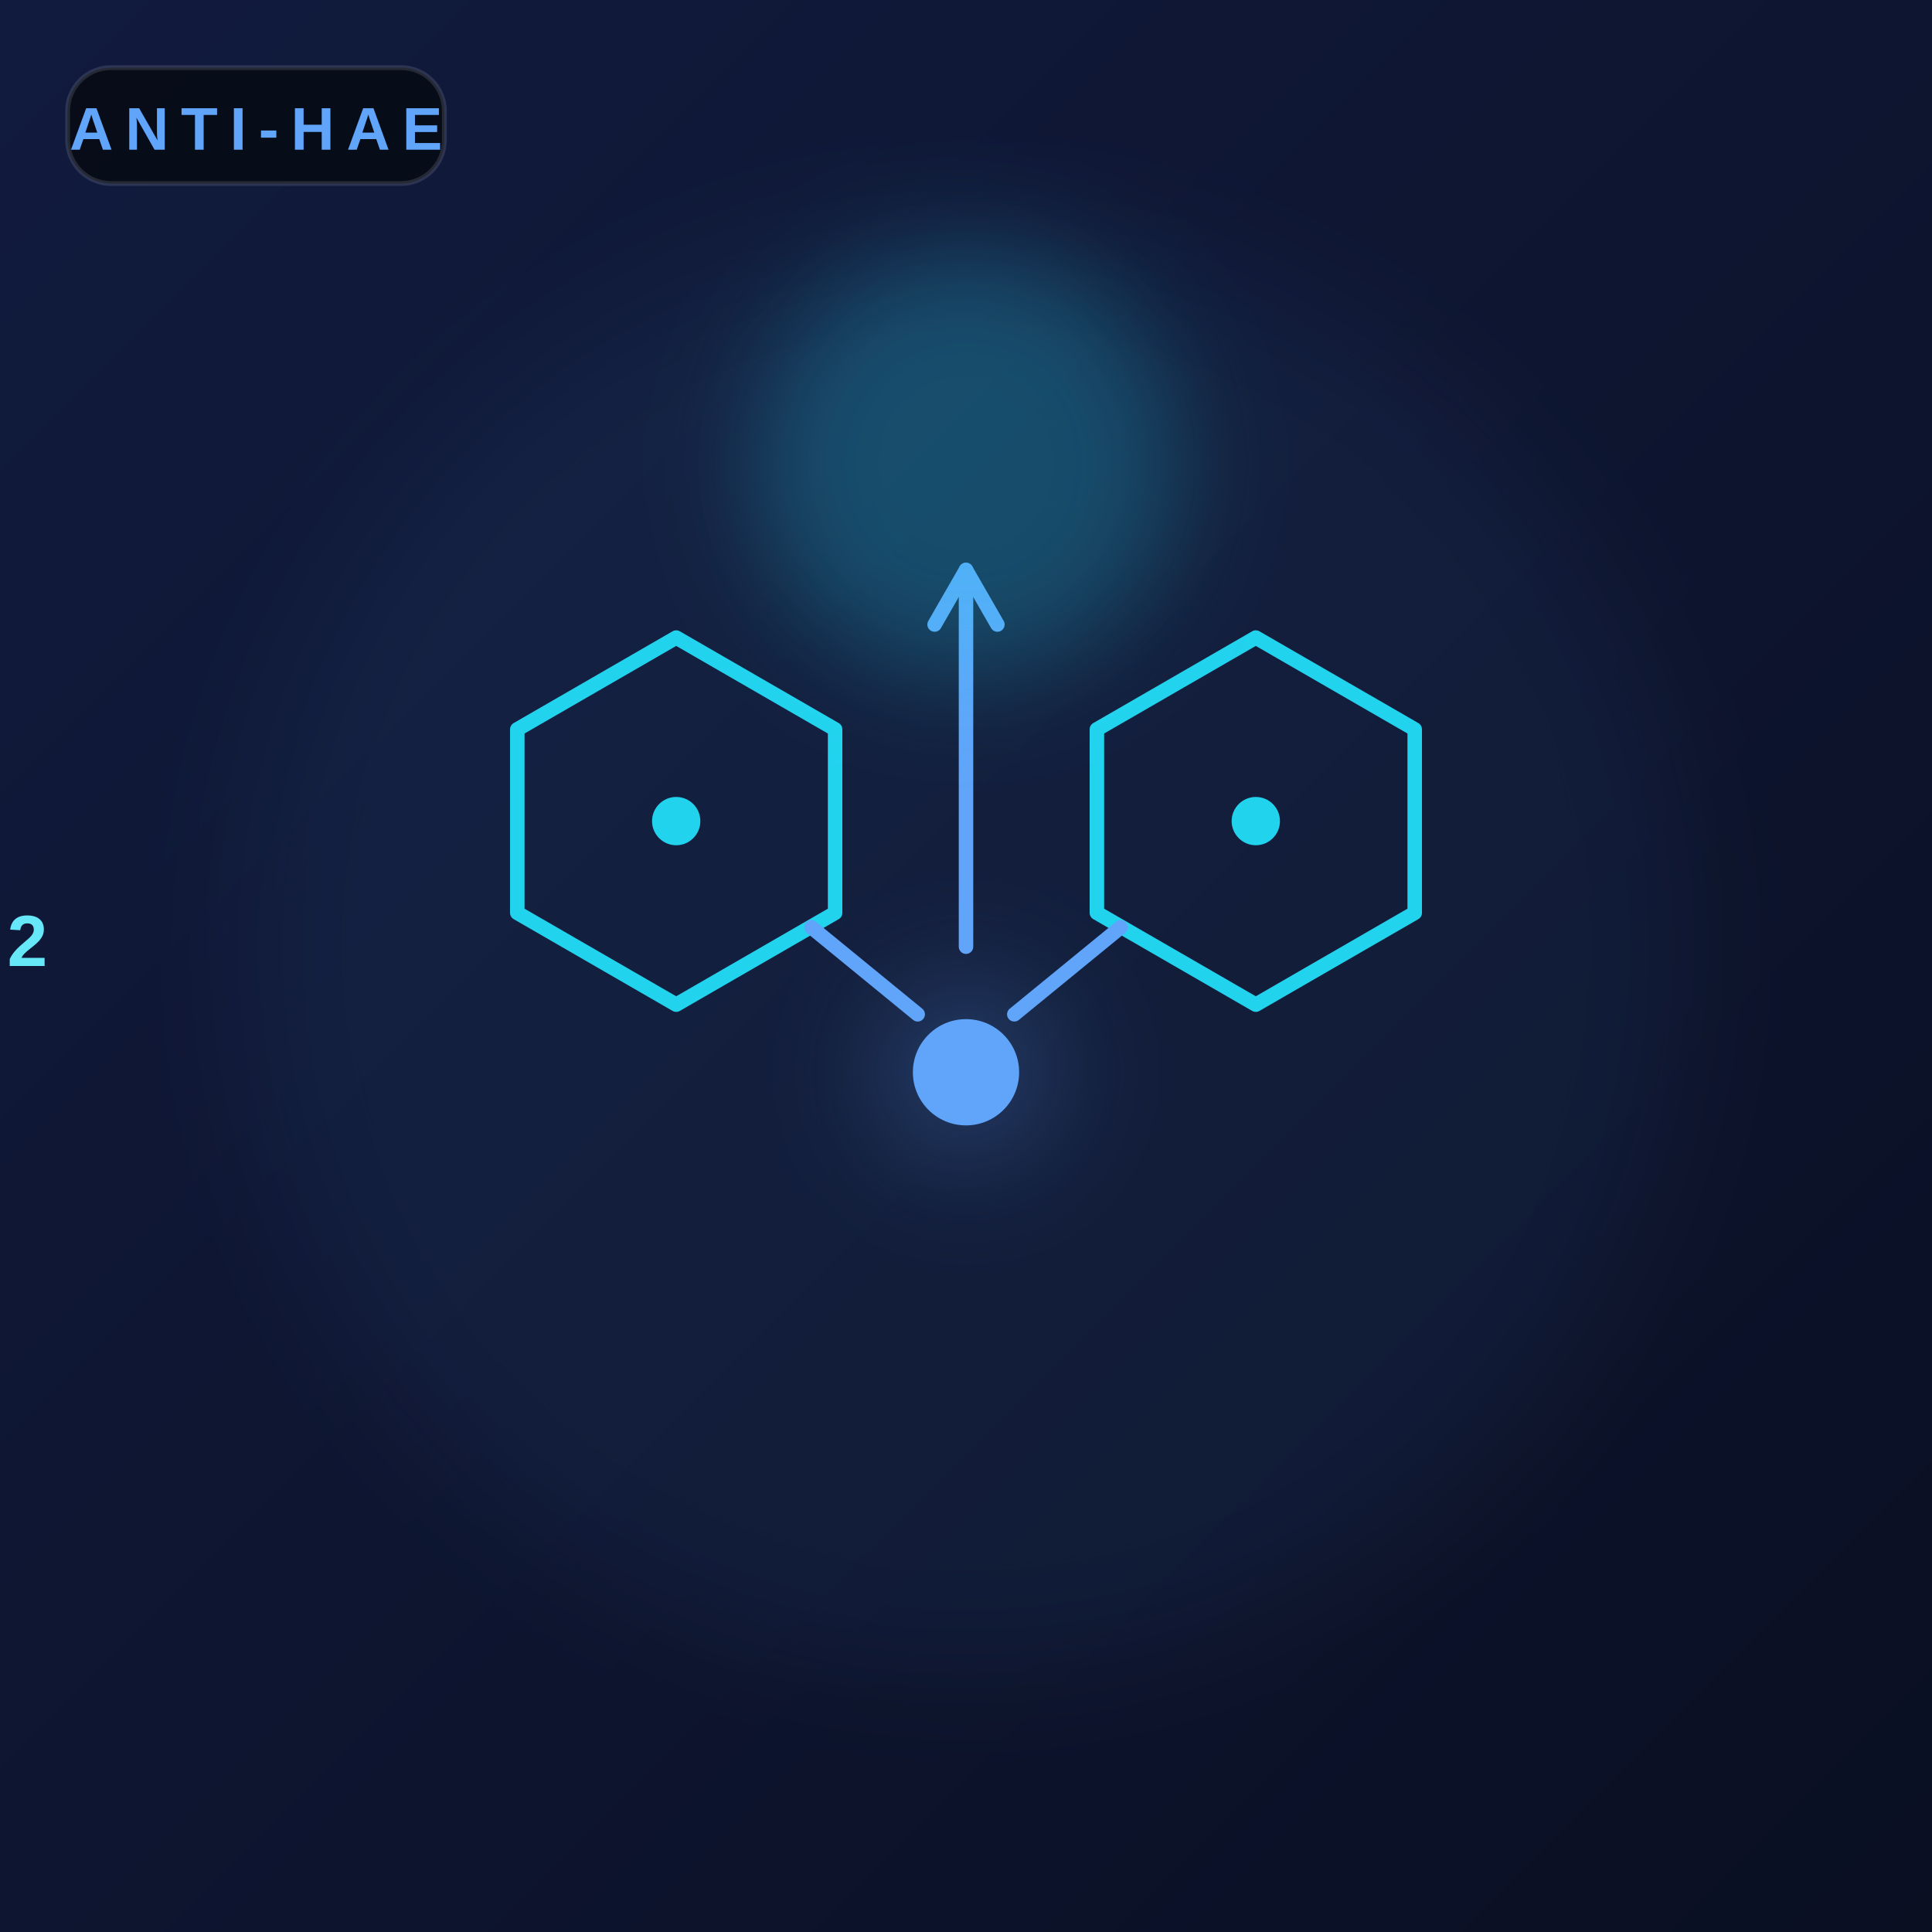
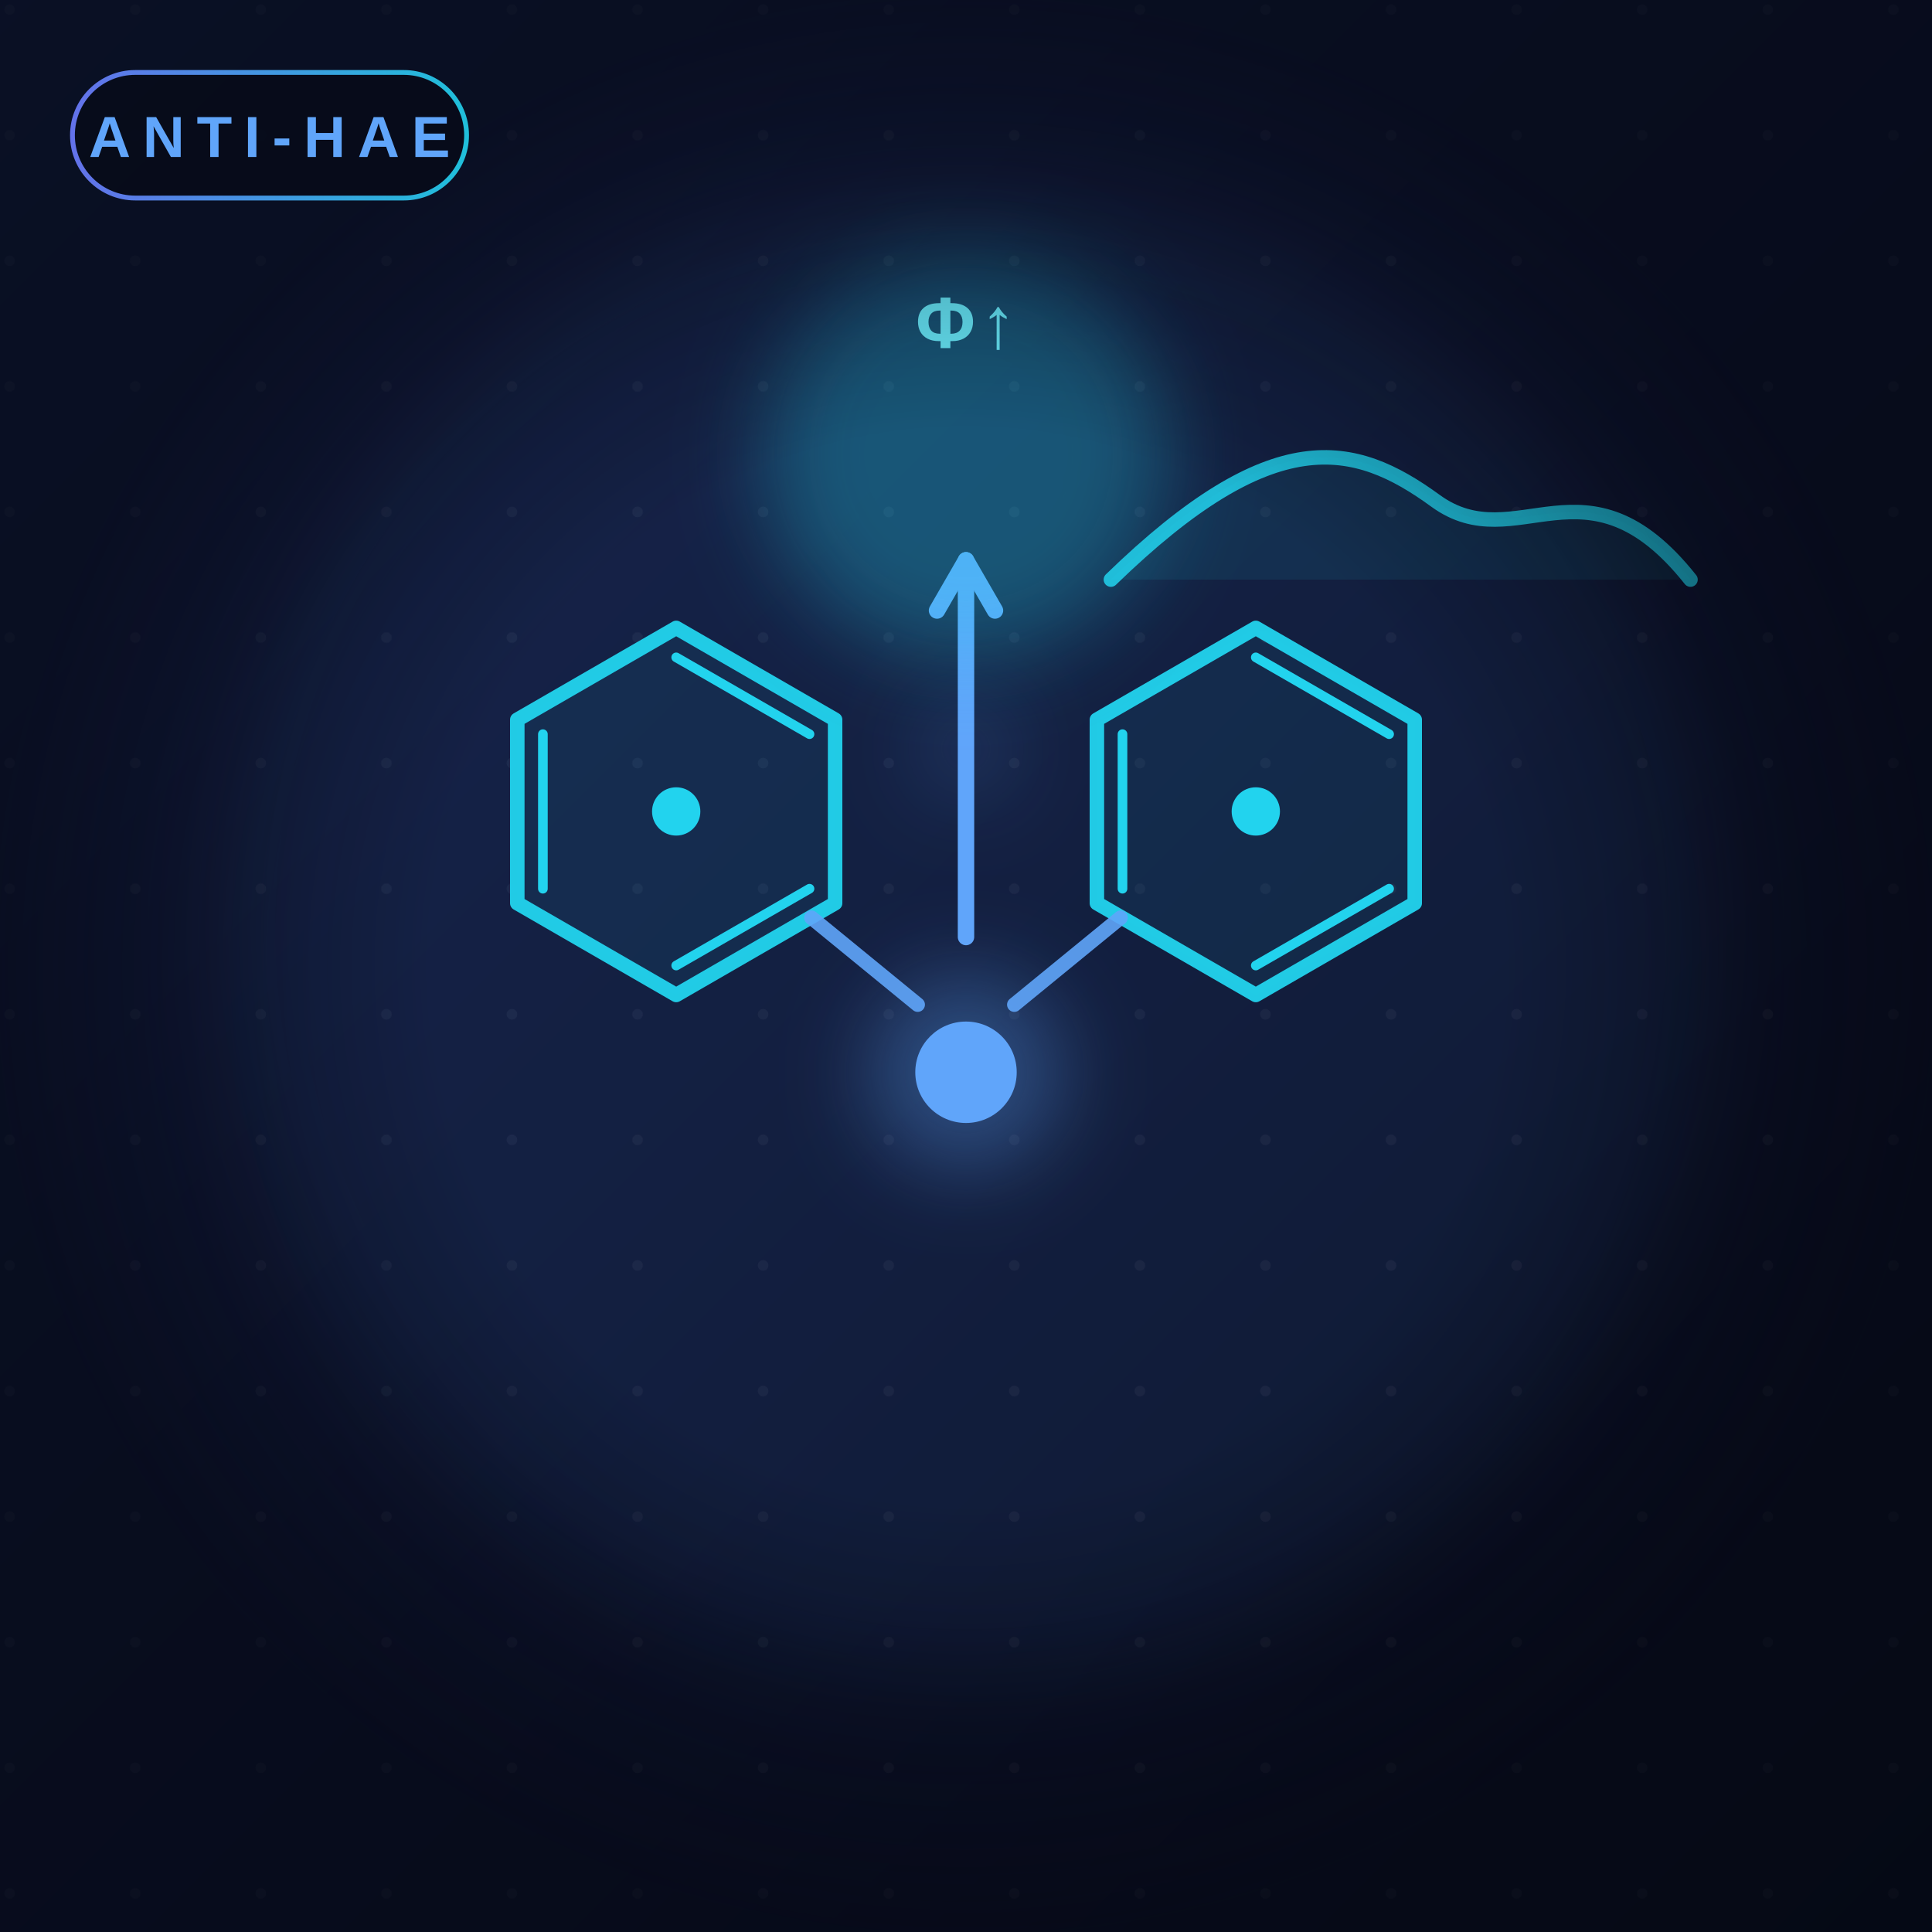
<svg xmlns="http://www.w3.org/2000/svg" viewBox="0 0 400 400" role="img" aria-label="ANTI-HAE schematic">
  <defs>
    <linearGradient id="bg" x1="0" y1="0" x2="1" y2="1">
-       <stop offset="0" stop-color="#111b3e" />
-       <stop offset="1" stop-color="#0a0f22" />
+       <stop offset="0" stop-color="#131e45" />
+       <stop offset="0.55" stop-color="#0d1430" />
+       <stop offset="1" stop-color="#080d1e" />
    </linearGradient>
-     <filter id="f" x="-80%" y="-80%" width="260%" height="260%">
-       <feGaussianBlur stdDeviation="11" />
+     <radialGradient id="core">
+       <stop offset="0" stop-color="#ffffff" stop-opacity="0.95" />
+       <stop offset="1" stop-color="#ffffff" stop-opacity="0" />
+     </radialGradient>
+     <radialGradient id="vig">
+       <stop offset="0.55" stop-color="#000000" stop-opacity="0" />
+       <stop offset="1" stop-color="#04060f" stop-opacity="0.6" />
+     </radialGradient>
+     <linearGradient id="tgb" x1="0" y1="0" x2="1" y2="0">
+       <stop offset="0" stop-color="#6d7cff" />
+       <stop offset="1" stop-color="#22d3ee" />
+     </linearGradient>
+     <pattern id="dots" width="26" height="26" patternUnits="userSpaceOnUse">
+       <circle cx="2" cy="2" r="1.1" fill="#ffffff" opacity="0.045" />
+     </pattern>
+     <filter id="b" x="-80%" y="-80%" width="260%" height="260%">
+       <feGaussianBlur stdDeviation="9" />
    </filter>
  </defs>
  <rect width="400" height="400" fill="url(#bg)" />
-   <circle cx="200" cy="196" r="150" fill="#60a5fa" opacity="0.06" filter="url(#f)" />
-   <g stroke-linecap="round">
-     <circle cx="200" cy="222" r="20" fill="#60a5fa" opacity="0.2" filter="url(#f)" />
-     <circle cx="200" cy="222" r="11" fill="#60a5fa" opacity="1" />
-     <path d="M172.9 189 L140 208 L107.1 189 L107.1 151 L140 132 L172.9 151 Z" fill="none" stroke="#22d3ee" stroke-opacity="1" stroke-width="3" stroke-linejoin="round" />
-     <path d="M292.9 189 L260 208 L227.1 189 L227.1 151 L260 132 L292.9 151 Z" fill="none" stroke="#22d3ee" stroke-opacity="1" stroke-width="3" stroke-linejoin="round" />
-     <circle cx="140" cy="170" r="5" fill="#22d3ee" opacity="1" />
-     <circle cx="260" cy="170" r="5" fill="#22d3ee" opacity="1" />
-     <line x1="168" y1="192" x2="190" y2="210" stroke="#60a5fa" stroke-opacity="1" stroke-width="3" stroke-linecap="round" />
-     <line x1="232" y1="192" x2="210" y2="210" stroke="#60a5fa" stroke-opacity="1" stroke-width="3" stroke-linecap="round" />
-     <line x1="200" y1="196" x2="200" y2="118" stroke="#60a5fa" stroke-opacity="1" stroke-width="3" stroke-linecap="round" />
-     <path d="M200 118l6.5 11.3M200 118l-6.5 11.3" stroke="#60a5fa" stroke-width="3" stroke-linecap="round" fill="none" opacity="1" />
-     <circle cx="200" cy="96" r="44" fill="#22d3ee" opacity="0.25" filter="url(#f)" />
-     <text x="F" y="200" font-family="Segoe UI, Arial, sans-serif" font-size="15" font-weight="600" letter-spacing="3" fill="#67e8f9" text-anchor="middle">72</text>
-   </g>
+   <rect width="400" height="400" fill="url(#dots)" />
+   <circle cx="200" cy="192" r="155" fill="#60a5fa" opacity="0.07" filter="url(#b)" />
+   <circle cx="200" cy="222" r="20" fill="#60a5fa" opacity="0.35" filter="url(#b)" />
+   <circle cx="200" cy="222" r="10.5" fill="#60a5fa" opacity="1" />
+   <path d="M172.9 187 L140 206 L107.1 187 L107.1 149 L140 130 L172.9 149 Z" fill="#22d3ee" fill-opacity="0.07" stroke="#22d3ee" stroke-opacity="0.95" stroke-width="3" stroke-linejoin="round" />
+   <path d="M167.6 184.0 L140.0 199.9" stroke="#22d3ee" stroke-opacity="1" stroke-width="2" stroke-linecap="round" />
+   <path d="M112.4 184.0 L112.4 152.0" stroke="#22d3ee" stroke-opacity="1" stroke-width="2" stroke-linecap="round" />
+   <path d="M140.0 136.1 L167.6 152.0" stroke="#22d3ee" stroke-opacity="1" stroke-width="2" stroke-linecap="round" />
+   <circle cx="140" cy="168" r="5" fill="#22d3ee" opacity="1" />
+   <path d="M292.9 187 L260 206 L227.1 187 L227.1 149 L260 130 L292.9 149 Z" fill="#22d3ee" fill-opacity="0.07" stroke="#22d3ee" stroke-opacity="0.95" stroke-width="3" stroke-linejoin="round" />
+   <path d="M287.6 184.0 L260.0 199.9" stroke="#22d3ee" stroke-opacity="1" stroke-width="2" stroke-linecap="round" />
+   <path d="M232.4 184.0 L232.4 152.0" stroke="#22d3ee" stroke-opacity="1" stroke-width="2" stroke-linecap="round" />
+   <path d="M260.0 136.1 L287.6 152.0" stroke="#22d3ee" stroke-opacity="1" stroke-width="2" stroke-linecap="round" />
+   <circle cx="260" cy="168" r="5" fill="#22d3ee" opacity="1" />
+   <line x1="168" y1="190" x2="190" y2="208" stroke="#60a5fa" stroke-opacity="0.9" stroke-width="3" stroke-linecap="round" />
+   <line x1="232" y1="190" x2="210" y2="208" stroke="#60a5fa" stroke-opacity="0.9" stroke-width="3" stroke-linecap="round" />
+   <circle cx="200" cy="155" r="10" fill="#60a5fa" opacity="0.18" filter="url(#b)" />
+   <line x1="200" y1="194" x2="200" y2="116" stroke="#60a5fa" stroke-opacity="1" stroke-width="3.4" stroke-linecap="round" />
+   <path d="M200 116l6.0 10.4M200 116l-6.0 10.4" stroke="#60a5fa" stroke-width="3.4" stroke-linecap="round" fill="none" opacity="1" />
+   <circle cx="200" cy="94" r="42" fill="#22d3ee" opacity="0.3" filter="url(#b)" />
+   <path d="M230 120 C263.6 87.36,280.4 91.44,297.2 103.68 S328.4 92.8,350 120 L350 120 Z" fill="#22d3ee" fill-opacity="0.09" />
+   <path d="M230 120 C263.6 87.36,280.4 91.44,297.2 103.68 S328.4 92.8,350 120" fill="none" stroke="#22d3ee" stroke-width="3" stroke-opacity="0.85" stroke-linecap="round" />
+   <text x="200" y="72" font-family="Segoe UI, Arial, sans-serif" font-size="15" font-weight="800" letter-spacing="1" fill="#67e8f9" text-anchor="middle">Φ↑</text>
+   <rect width="400" height="400" fill="url(#vig)" />
  <g>
-     <rect x="14" y="14" rx="9" width="78" height="24" fill="#060913" opacity="0.85" stroke="#ffffff" stroke-opacity="0.14" />
-     <text x="53" y="31" font-family="Segoe UI, Arial, sans-serif" font-size="12.5" font-weight="700" letter-spacing="2.5" fill="#60a5fa" text-anchor="middle">ANTI-HAE</text>
+     <rect x="15" y="15" rx="13" width="81.6" height="26" fill="#070b1a" opacity="0.9" stroke="url(#tgb)" stroke-width="1" />
+     <text x="55.8" y="32.5" font-family="Segoe UI, Arial, sans-serif" font-size="12" font-weight="700" letter-spacing="2.5" fill="#60a5fa" text-anchor="middle">ANTI-HAE</text>
  </g>
</svg>
